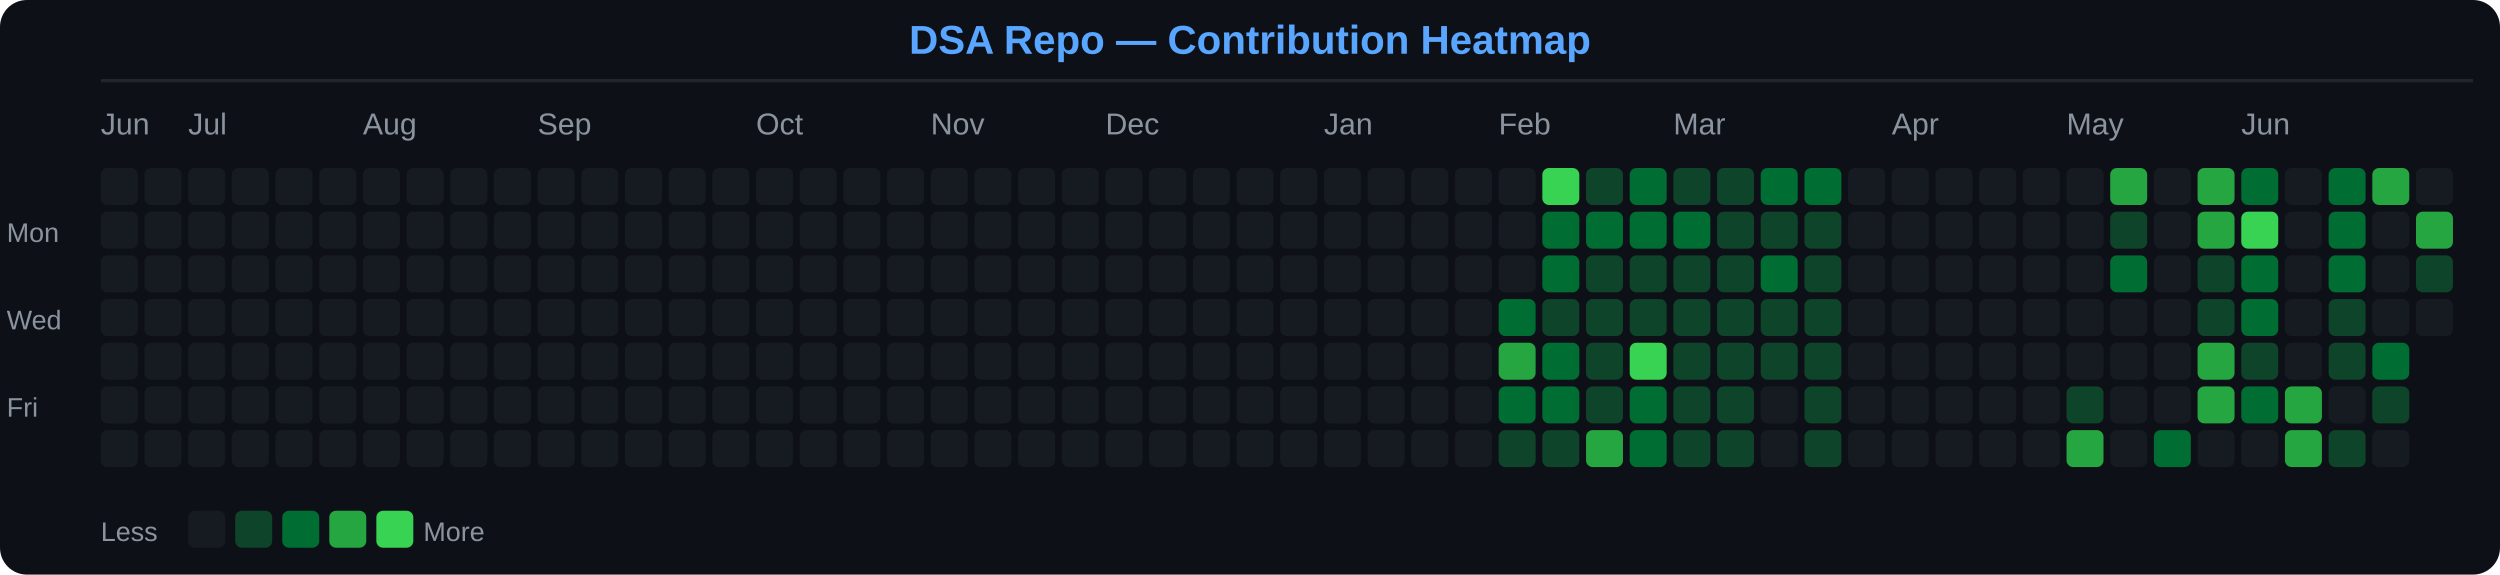
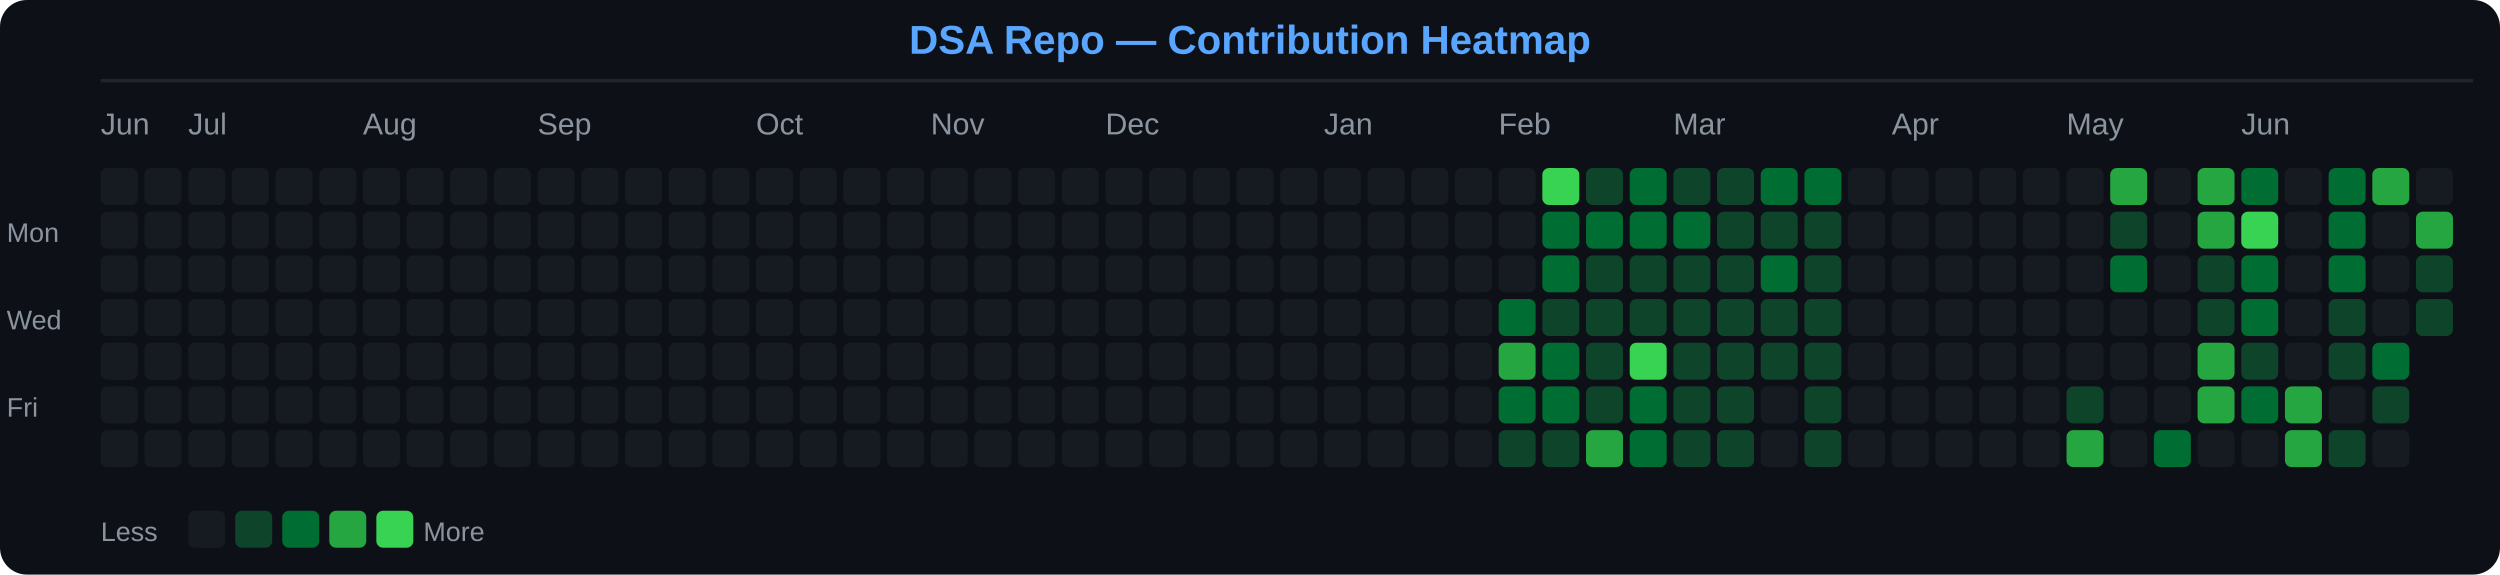
<svg xmlns="http://www.w3.org/2000/svg" width="744" height="171" viewBox="0 0 744 171">
  <rect width="744" height="171" fill="#0d1117" rx="8" />
  <text x="372" y="16" fill="#58a6ff" font-family="Arial,sans-serif" font-size="12" text-anchor="middle" font-weight="bold">DSA Repo — Contribution Heatmap</text>
  <line x1="30" y1="24" x2="736" y2="24" stroke="#21262d" stroke-width="1" />
  <text x="2" y="72" fill="#8b949e" font-family="Arial,sans-serif" font-size="8">Mon</text>
  <text x="2" y="98" fill="#8b949e" font-family="Arial,sans-serif" font-size="8">Wed</text>
  <text x="2" y="124" fill="#8b949e" font-family="Arial,sans-serif" font-size="8">Fri</text>
  <text x="30" y="40" fill="#8b949e" font-family="Arial,sans-serif" font-size="9">Jun</text>
  <rect x="30" y="50" width="11" height="11" rx="2" fill="#161b22" />
  <rect x="30" y="63" width="11" height="11" rx="2" fill="#161b22" />
  <rect x="30" y="76" width="11" height="11" rx="2" fill="#161b22" />
  <rect x="30" y="89" width="11" height="11" rx="2" fill="#161b22" />
  <rect x="30" y="102" width="11" height="11" rx="2" fill="#161b22" />
  <rect x="30" y="115" width="11" height="11" rx="2" fill="#161b22" />
  <rect x="30" y="128" width="11" height="11" rx="2" fill="#161b22" />
  <rect x="43" y="50" width="11" height="11" rx="2" fill="#161b22" />
  <rect x="43" y="63" width="11" height="11" rx="2" fill="#161b22" />
  <rect x="43" y="76" width="11" height="11" rx="2" fill="#161b22" />
  <rect x="43" y="89" width="11" height="11" rx="2" fill="#161b22" />
  <rect x="43" y="102" width="11" height="11" rx="2" fill="#161b22" />
  <rect x="43" y="115" width="11" height="11" rx="2" fill="#161b22" />
  <rect x="43" y="128" width="11" height="11" rx="2" fill="#161b22" />
  <text x="56" y="40" fill="#8b949e" font-family="Arial,sans-serif" font-size="9">Jul</text>
  <rect x="56" y="50" width="11" height="11" rx="2" fill="#161b22" />
  <rect x="56" y="63" width="11" height="11" rx="2" fill="#161b22" />
  <rect x="56" y="76" width="11" height="11" rx="2" fill="#161b22" />
  <rect x="56" y="89" width="11" height="11" rx="2" fill="#161b22" />
  <rect x="56" y="102" width="11" height="11" rx="2" fill="#161b22" />
  <rect x="56" y="115" width="11" height="11" rx="2" fill="#161b22" />
  <rect x="56" y="128" width="11" height="11" rx="2" fill="#161b22" />
  <rect x="69" y="50" width="11" height="11" rx="2" fill="#161b22" />
  <rect x="69" y="63" width="11" height="11" rx="2" fill="#161b22" />
  <rect x="69" y="76" width="11" height="11" rx="2" fill="#161b22" />
  <rect x="69" y="89" width="11" height="11" rx="2" fill="#161b22" />
  <rect x="69" y="102" width="11" height="11" rx="2" fill="#161b22" />
  <rect x="69" y="115" width="11" height="11" rx="2" fill="#161b22" />
  <rect x="69" y="128" width="11" height="11" rx="2" fill="#161b22" />
  <rect x="82" y="50" width="11" height="11" rx="2" fill="#161b22" />
  <rect x="82" y="63" width="11" height="11" rx="2" fill="#161b22" />
  <rect x="82" y="76" width="11" height="11" rx="2" fill="#161b22" />
  <rect x="82" y="89" width="11" height="11" rx="2" fill="#161b22" />
  <rect x="82" y="102" width="11" height="11" rx="2" fill="#161b22" />
  <rect x="82" y="115" width="11" height="11" rx="2" fill="#161b22" />
  <rect x="82" y="128" width="11" height="11" rx="2" fill="#161b22" />
  <rect x="95" y="50" width="11" height="11" rx="2" fill="#161b22" />
  <rect x="95" y="63" width="11" height="11" rx="2" fill="#161b22" />
  <rect x="95" y="76" width="11" height="11" rx="2" fill="#161b22" />
  <rect x="95" y="89" width="11" height="11" rx="2" fill="#161b22" />
  <rect x="95" y="102" width="11" height="11" rx="2" fill="#161b22" />
  <rect x="95" y="115" width="11" height="11" rx="2" fill="#161b22" />
  <rect x="95" y="128" width="11" height="11" rx="2" fill="#161b22" />
  <text x="108" y="40" fill="#8b949e" font-family="Arial,sans-serif" font-size="9">Aug</text>
  <rect x="108" y="50" width="11" height="11" rx="2" fill="#161b22" />
  <rect x="108" y="63" width="11" height="11" rx="2" fill="#161b22" />
  <rect x="108" y="76" width="11" height="11" rx="2" fill="#161b22" />
  <rect x="108" y="89" width="11" height="11" rx="2" fill="#161b22" />
  <rect x="108" y="102" width="11" height="11" rx="2" fill="#161b22" />
  <rect x="108" y="115" width="11" height="11" rx="2" fill="#161b22" />
  <rect x="108" y="128" width="11" height="11" rx="2" fill="#161b22" />
  <rect x="121" y="50" width="11" height="11" rx="2" fill="#161b22" />
  <rect x="121" y="63" width="11" height="11" rx="2" fill="#161b22" />
  <rect x="121" y="76" width="11" height="11" rx="2" fill="#161b22" />
  <rect x="121" y="89" width="11" height="11" rx="2" fill="#161b22" />
  <rect x="121" y="102" width="11" height="11" rx="2" fill="#161b22" />
  <rect x="121" y="115" width="11" height="11" rx="2" fill="#161b22" />
  <rect x="121" y="128" width="11" height="11" rx="2" fill="#161b22" />
  <rect x="134" y="50" width="11" height="11" rx="2" fill="#161b22" />
  <rect x="134" y="63" width="11" height="11" rx="2" fill="#161b22" />
  <rect x="134" y="76" width="11" height="11" rx="2" fill="#161b22" />
  <rect x="134" y="89" width="11" height="11" rx="2" fill="#161b22" />
  <rect x="134" y="102" width="11" height="11" rx="2" fill="#161b22" />
  <rect x="134" y="115" width="11" height="11" rx="2" fill="#161b22" />
  <rect x="134" y="128" width="11" height="11" rx="2" fill="#161b22" />
  <rect x="147" y="50" width="11" height="11" rx="2" fill="#161b22" />
  <rect x="147" y="63" width="11" height="11" rx="2" fill="#161b22" />
  <rect x="147" y="76" width="11" height="11" rx="2" fill="#161b22" />
  <rect x="147" y="89" width="11" height="11" rx="2" fill="#161b22" />
  <rect x="147" y="102" width="11" height="11" rx="2" fill="#161b22" />
  <rect x="147" y="115" width="11" height="11" rx="2" fill="#161b22" />
  <rect x="147" y="128" width="11" height="11" rx="2" fill="#161b22" />
  <text x="160" y="40" fill="#8b949e" font-family="Arial,sans-serif" font-size="9">Sep</text>
  <rect x="160" y="50" width="11" height="11" rx="2" fill="#161b22" />
  <rect x="160" y="63" width="11" height="11" rx="2" fill="#161b22" />
  <rect x="160" y="76" width="11" height="11" rx="2" fill="#161b22" />
  <rect x="160" y="89" width="11" height="11" rx="2" fill="#161b22" />
  <rect x="160" y="102" width="11" height="11" rx="2" fill="#161b22" />
  <rect x="160" y="115" width="11" height="11" rx="2" fill="#161b22" />
  <rect x="160" y="128" width="11" height="11" rx="2" fill="#161b22" />
  <rect x="173" y="50" width="11" height="11" rx="2" fill="#161b22" />
  <rect x="173" y="63" width="11" height="11" rx="2" fill="#161b22" />
  <rect x="173" y="76" width="11" height="11" rx="2" fill="#161b22" />
  <rect x="173" y="89" width="11" height="11" rx="2" fill="#161b22" />
  <rect x="173" y="102" width="11" height="11" rx="2" fill="#161b22" />
  <rect x="173" y="115" width="11" height="11" rx="2" fill="#161b22" />
  <rect x="173" y="128" width="11" height="11" rx="2" fill="#161b22" />
  <rect x="186" y="50" width="11" height="11" rx="2" fill="#161b22" />
  <rect x="186" y="63" width="11" height="11" rx="2" fill="#161b22" />
  <rect x="186" y="76" width="11" height="11" rx="2" fill="#161b22" />
  <rect x="186" y="89" width="11" height="11" rx="2" fill="#161b22" />
  <rect x="186" y="102" width="11" height="11" rx="2" fill="#161b22" />
  <rect x="186" y="115" width="11" height="11" rx="2" fill="#161b22" />
  <rect x="186" y="128" width="11" height="11" rx="2" fill="#161b22" />
  <rect x="199" y="50" width="11" height="11" rx="2" fill="#161b22" />
  <rect x="199" y="63" width="11" height="11" rx="2" fill="#161b22" />
  <rect x="199" y="76" width="11" height="11" rx="2" fill="#161b22" />
  <rect x="199" y="89" width="11" height="11" rx="2" fill="#161b22" />
  <rect x="199" y="102" width="11" height="11" rx="2" fill="#161b22" />
  <rect x="199" y="115" width="11" height="11" rx="2" fill="#161b22" />
  <rect x="199" y="128" width="11" height="11" rx="2" fill="#161b22" />
  <rect x="212" y="50" width="11" height="11" rx="2" fill="#161b22" />
  <rect x="212" y="63" width="11" height="11" rx="2" fill="#161b22" />
  <rect x="212" y="76" width="11" height="11" rx="2" fill="#161b22" />
  <rect x="212" y="89" width="11" height="11" rx="2" fill="#161b22" />
  <rect x="212" y="102" width="11" height="11" rx="2" fill="#161b22" />
  <rect x="212" y="115" width="11" height="11" rx="2" fill="#161b22" />
  <rect x="212" y="128" width="11" height="11" rx="2" fill="#161b22" />
  <text x="225" y="40" fill="#8b949e" font-family="Arial,sans-serif" font-size="9">Oct</text>
  <rect x="225" y="50" width="11" height="11" rx="2" fill="#161b22" />
  <rect x="225" y="63" width="11" height="11" rx="2" fill="#161b22" />
  <rect x="225" y="76" width="11" height="11" rx="2" fill="#161b22" />
  <rect x="225" y="89" width="11" height="11" rx="2" fill="#161b22" />
  <rect x="225" y="102" width="11" height="11" rx="2" fill="#161b22" />
  <rect x="225" y="115" width="11" height="11" rx="2" fill="#161b22" />
  <rect x="225" y="128" width="11" height="11" rx="2" fill="#161b22" />
  <rect x="238" y="50" width="11" height="11" rx="2" fill="#161b22" />
  <rect x="238" y="63" width="11" height="11" rx="2" fill="#161b22" />
  <rect x="238" y="76" width="11" height="11" rx="2" fill="#161b22" />
  <rect x="238" y="89" width="11" height="11" rx="2" fill="#161b22" />
  <rect x="238" y="102" width="11" height="11" rx="2" fill="#161b22" />
  <rect x="238" y="115" width="11" height="11" rx="2" fill="#161b22" />
  <rect x="238" y="128" width="11" height="11" rx="2" fill="#161b22" />
  <rect x="251" y="50" width="11" height="11" rx="2" fill="#161b22" />
  <rect x="251" y="63" width="11" height="11" rx="2" fill="#161b22" />
  <rect x="251" y="76" width="11" height="11" rx="2" fill="#161b22" />
  <rect x="251" y="89" width="11" height="11" rx="2" fill="#161b22" />
  <rect x="251" y="102" width="11" height="11" rx="2" fill="#161b22" />
  <rect x="251" y="115" width="11" height="11" rx="2" fill="#161b22" />
  <rect x="251" y="128" width="11" height="11" rx="2" fill="#161b22" />
  <rect x="264" y="50" width="11" height="11" rx="2" fill="#161b22" />
  <rect x="264" y="63" width="11" height="11" rx="2" fill="#161b22" />
  <rect x="264" y="76" width="11" height="11" rx="2" fill="#161b22" />
  <rect x="264" y="89" width="11" height="11" rx="2" fill="#161b22" />
  <rect x="264" y="102" width="11" height="11" rx="2" fill="#161b22" />
  <rect x="264" y="115" width="11" height="11" rx="2" fill="#161b22" />
  <rect x="264" y="128" width="11" height="11" rx="2" fill="#161b22" />
  <text x="277" y="40" fill="#8b949e" font-family="Arial,sans-serif" font-size="9">Nov</text>
  <rect x="277" y="50" width="11" height="11" rx="2" fill="#161b22" />
  <rect x="277" y="63" width="11" height="11" rx="2" fill="#161b22" />
  <rect x="277" y="76" width="11" height="11" rx="2" fill="#161b22" />
  <rect x="277" y="89" width="11" height="11" rx="2" fill="#161b22" />
  <rect x="277" y="102" width="11" height="11" rx="2" fill="#161b22" />
  <rect x="277" y="115" width="11" height="11" rx="2" fill="#161b22" />
  <rect x="277" y="128" width="11" height="11" rx="2" fill="#161b22" />
  <rect x="290" y="50" width="11" height="11" rx="2" fill="#161b22" />
  <rect x="290" y="63" width="11" height="11" rx="2" fill="#161b22" />
  <rect x="290" y="76" width="11" height="11" rx="2" fill="#161b22" />
  <rect x="290" y="89" width="11" height="11" rx="2" fill="#161b22" />
  <rect x="290" y="102" width="11" height="11" rx="2" fill="#161b22" />
  <rect x="290" y="115" width="11" height="11" rx="2" fill="#161b22" />
  <rect x="290" y="128" width="11" height="11" rx="2" fill="#161b22" />
  <rect x="303" y="50" width="11" height="11" rx="2" fill="#161b22" />
  <rect x="303" y="63" width="11" height="11" rx="2" fill="#161b22" />
  <rect x="303" y="76" width="11" height="11" rx="2" fill="#161b22" />
  <rect x="303" y="89" width="11" height="11" rx="2" fill="#161b22" />
  <rect x="303" y="102" width="11" height="11" rx="2" fill="#161b22" />
  <rect x="303" y="115" width="11" height="11" rx="2" fill="#161b22" />
  <rect x="303" y="128" width="11" height="11" rx="2" fill="#161b22" />
  <rect x="316" y="50" width="11" height="11" rx="2" fill="#161b22" />
  <rect x="316" y="63" width="11" height="11" rx="2" fill="#161b22" />
  <rect x="316" y="76" width="11" height="11" rx="2" fill="#161b22" />
  <rect x="316" y="89" width="11" height="11" rx="2" fill="#161b22" />
  <rect x="316" y="102" width="11" height="11" rx="2" fill="#161b22" />
  <rect x="316" y="115" width="11" height="11" rx="2" fill="#161b22" />
  <rect x="316" y="128" width="11" height="11" rx="2" fill="#161b22" />
  <text x="329" y="40" fill="#8b949e" font-family="Arial,sans-serif" font-size="9">Dec</text>
  <rect x="329" y="50" width="11" height="11" rx="2" fill="#161b22" />
  <rect x="329" y="63" width="11" height="11" rx="2" fill="#161b22" />
  <rect x="329" y="76" width="11" height="11" rx="2" fill="#161b22" />
  <rect x="329" y="89" width="11" height="11" rx="2" fill="#161b22" />
  <rect x="329" y="102" width="11" height="11" rx="2" fill="#161b22" />
  <rect x="329" y="115" width="11" height="11" rx="2" fill="#161b22" />
  <rect x="329" y="128" width="11" height="11" rx="2" fill="#161b22" />
  <rect x="342" y="50" width="11" height="11" rx="2" fill="#161b22" />
  <rect x="342" y="63" width="11" height="11" rx="2" fill="#161b22" />
  <rect x="342" y="76" width="11" height="11" rx="2" fill="#161b22" />
  <rect x="342" y="89" width="11" height="11" rx="2" fill="#161b22" />
  <rect x="342" y="102" width="11" height="11" rx="2" fill="#161b22" />
  <rect x="342" y="115" width="11" height="11" rx="2" fill="#161b22" />
  <rect x="342" y="128" width="11" height="11" rx="2" fill="#161b22" />
  <rect x="355" y="50" width="11" height="11" rx="2" fill="#161b22" />
  <rect x="355" y="63" width="11" height="11" rx="2" fill="#161b22" />
  <rect x="355" y="76" width="11" height="11" rx="2" fill="#161b22" />
  <rect x="355" y="89" width="11" height="11" rx="2" fill="#161b22" />
  <rect x="355" y="102" width="11" height="11" rx="2" fill="#161b22" />
  <rect x="355" y="115" width="11" height="11" rx="2" fill="#161b22" />
  <rect x="355" y="128" width="11" height="11" rx="2" fill="#161b22" />
  <rect x="368" y="50" width="11" height="11" rx="2" fill="#161b22" />
  <rect x="368" y="63" width="11" height="11" rx="2" fill="#161b22" />
  <rect x="368" y="76" width="11" height="11" rx="2" fill="#161b22" />
  <rect x="368" y="89" width="11" height="11" rx="2" fill="#161b22" />
  <rect x="368" y="102" width="11" height="11" rx="2" fill="#161b22" />
  <rect x="368" y="115" width="11" height="11" rx="2" fill="#161b22" />
  <rect x="368" y="128" width="11" height="11" rx="2" fill="#161b22" />
  <rect x="381" y="50" width="11" height="11" rx="2" fill="#161b22" />
  <rect x="381" y="63" width="11" height="11" rx="2" fill="#161b22" />
  <rect x="381" y="76" width="11" height="11" rx="2" fill="#161b22" />
  <rect x="381" y="89" width="11" height="11" rx="2" fill="#161b22" />
  <rect x="381" y="102" width="11" height="11" rx="2" fill="#161b22" />
  <rect x="381" y="115" width="11" height="11" rx="2" fill="#161b22" />
  <rect x="381" y="128" width="11" height="11" rx="2" fill="#161b22" />
  <text x="394" y="40" fill="#8b949e" font-family="Arial,sans-serif" font-size="9">Jan</text>
  <rect x="394" y="50" width="11" height="11" rx="2" fill="#161b22" />
  <rect x="394" y="63" width="11" height="11" rx="2" fill="#161b22" />
  <rect x="394" y="76" width="11" height="11" rx="2" fill="#161b22" />
  <rect x="394" y="89" width="11" height="11" rx="2" fill="#161b22" />
  <rect x="394" y="102" width="11" height="11" rx="2" fill="#161b22" />
  <rect x="394" y="115" width="11" height="11" rx="2" fill="#161b22" />
  <rect x="394" y="128" width="11" height="11" rx="2" fill="#161b22" />
  <rect x="407" y="50" width="11" height="11" rx="2" fill="#161b22" />
  <rect x="407" y="63" width="11" height="11" rx="2" fill="#161b22" />
  <rect x="407" y="76" width="11" height="11" rx="2" fill="#161b22" />
  <rect x="407" y="89" width="11" height="11" rx="2" fill="#161b22" />
  <rect x="407" y="102" width="11" height="11" rx="2" fill="#161b22" />
  <rect x="407" y="115" width="11" height="11" rx="2" fill="#161b22" />
  <rect x="407" y="128" width="11" height="11" rx="2" fill="#161b22" />
  <rect x="420" y="50" width="11" height="11" rx="2" fill="#161b22" />
  <rect x="420" y="63" width="11" height="11" rx="2" fill="#161b22" />
  <rect x="420" y="76" width="11" height="11" rx="2" fill="#161b22" />
  <rect x="420" y="89" width="11" height="11" rx="2" fill="#161b22" />
  <rect x="420" y="102" width="11" height="11" rx="2" fill="#161b22" />
  <rect x="420" y="115" width="11" height="11" rx="2" fill="#161b22" />
  <rect x="420" y="128" width="11" height="11" rx="2" fill="#161b22" />
  <rect x="433" y="50" width="11" height="11" rx="2" fill="#161b22" />
  <rect x="433" y="63" width="11" height="11" rx="2" fill="#161b22" />
  <rect x="433" y="76" width="11" height="11" rx="2" fill="#161b22" />
  <rect x="433" y="89" width="11" height="11" rx="2" fill="#161b22" />
  <rect x="433" y="102" width="11" height="11" rx="2" fill="#161b22" />
  <rect x="433" y="115" width="11" height="11" rx="2" fill="#161b22" />
  <rect x="433" y="128" width="11" height="11" rx="2" fill="#161b22" />
  <text x="446" y="40" fill="#8b949e" font-family="Arial,sans-serif" font-size="9">Feb</text>
  <rect x="446" y="50" width="11" height="11" rx="2" fill="#161b22" />
  <rect x="446" y="63" width="11" height="11" rx="2" fill="#161b22" />
  <rect x="446" y="76" width="11" height="11" rx="2" fill="#161b22" />
  <rect x="446" y="89" width="11" height="11" rx="2" fill="#006d32" />
  <rect x="446" y="102" width="11" height="11" rx="2" fill="#26a641" />
  <rect x="446" y="115" width="11" height="11" rx="2" fill="#006d32" />
  <rect x="446" y="128" width="11" height="11" rx="2" fill="#0e4429" />
  <rect x="459" y="50" width="11" height="11" rx="2" fill="#39d353" />
  <rect x="459" y="63" width="11" height="11" rx="2" fill="#006d32" />
  <rect x="459" y="76" width="11" height="11" rx="2" fill="#006d32" />
  <rect x="459" y="89" width="11" height="11" rx="2" fill="#0e4429" />
  <rect x="459" y="102" width="11" height="11" rx="2" fill="#006d32" />
  <rect x="459" y="115" width="11" height="11" rx="2" fill="#006d32" />
  <rect x="459" y="128" width="11" height="11" rx="2" fill="#0e4429" />
  <rect x="472" y="50" width="11" height="11" rx="2" fill="#0e4429" />
  <rect x="472" y="63" width="11" height="11" rx="2" fill="#006d32" />
  <rect x="472" y="76" width="11" height="11" rx="2" fill="#0e4429" />
  <rect x="472" y="89" width="11" height="11" rx="2" fill="#0e4429" />
  <rect x="472" y="102" width="11" height="11" rx="2" fill="#0e4429" />
  <rect x="472" y="115" width="11" height="11" rx="2" fill="#0e4429" />
  <rect x="472" y="128" width="11" height="11" rx="2" fill="#26a641" />
  <rect x="485" y="50" width="11" height="11" rx="2" fill="#006d32" />
  <rect x="485" y="63" width="11" height="11" rx="2" fill="#006d32" />
  <rect x="485" y="76" width="11" height="11" rx="2" fill="#0e4429" />
  <rect x="485" y="89" width="11" height="11" rx="2" fill="#0e4429" />
  <rect x="485" y="102" width="11" height="11" rx="2" fill="#39d353" />
  <rect x="485" y="115" width="11" height="11" rx="2" fill="#006d32" />
  <rect x="485" y="128" width="11" height="11" rx="2" fill="#006d32" />
  <text x="498" y="40" fill="#8b949e" font-family="Arial,sans-serif" font-size="9">Mar</text>
  <rect x="498" y="50" width="11" height="11" rx="2" fill="#0e4429" />
  <rect x="498" y="63" width="11" height="11" rx="2" fill="#006d32" />
  <rect x="498" y="76" width="11" height="11" rx="2" fill="#0e4429" />
  <rect x="498" y="89" width="11" height="11" rx="2" fill="#0e4429" />
  <rect x="498" y="102" width="11" height="11" rx="2" fill="#0e4429" />
  <rect x="498" y="115" width="11" height="11" rx="2" fill="#0e4429" />
  <rect x="498" y="128" width="11" height="11" rx="2" fill="#0e4429" />
  <rect x="511" y="50" width="11" height="11" rx="2" fill="#0e4429" />
  <rect x="511" y="63" width="11" height="11" rx="2" fill="#0e4429" />
  <rect x="511" y="76" width="11" height="11" rx="2" fill="#0e4429" />
  <rect x="511" y="89" width="11" height="11" rx="2" fill="#0e4429" />
  <rect x="511" y="102" width="11" height="11" rx="2" fill="#0e4429" />
  <rect x="511" y="115" width="11" height="11" rx="2" fill="#0e4429" />
  <rect x="511" y="128" width="11" height="11" rx="2" fill="#0e4429" />
  <rect x="524" y="50" width="11" height="11" rx="2" fill="#006d32" />
  <rect x="524" y="63" width="11" height="11" rx="2" fill="#0e4429" />
  <rect x="524" y="76" width="11" height="11" rx="2" fill="#006d32" />
  <rect x="524" y="89" width="11" height="11" rx="2" fill="#0e4429" />
  <rect x="524" y="102" width="11" height="11" rx="2" fill="#0e4429" />
  <rect x="524" y="115" width="11" height="11" rx="2" fill="#161b22" />
  <rect x="524" y="128" width="11" height="11" rx="2" fill="#161b22" />
  <rect x="537" y="50" width="11" height="11" rx="2" fill="#006d32" />
  <rect x="537" y="63" width="11" height="11" rx="2" fill="#0e4429" />
  <rect x="537" y="76" width="11" height="11" rx="2" fill="#0e4429" />
  <rect x="537" y="89" width="11" height="11" rx="2" fill="#0e4429" />
  <rect x="537" y="102" width="11" height="11" rx="2" fill="#0e4429" />
  <rect x="537" y="115" width="11" height="11" rx="2" fill="#0e4429" />
  <rect x="537" y="128" width="11" height="11" rx="2" fill="#0e4429" />
  <rect x="550" y="50" width="11" height="11" rx="2" fill="#161b22" />
  <rect x="550" y="63" width="11" height="11" rx="2" fill="#161b22" />
  <rect x="550" y="76" width="11" height="11" rx="2" fill="#161b22" />
  <rect x="550" y="89" width="11" height="11" rx="2" fill="#161b22" />
  <rect x="550" y="102" width="11" height="11" rx="2" fill="#161b22" />
  <rect x="550" y="115" width="11" height="11" rx="2" fill="#161b22" />
  <rect x="550" y="128" width="11" height="11" rx="2" fill="#161b22" />
  <text x="563" y="40" fill="#8b949e" font-family="Arial,sans-serif" font-size="9">Apr</text>
  <rect x="563" y="50" width="11" height="11" rx="2" fill="#161b22" />
  <rect x="563" y="63" width="11" height="11" rx="2" fill="#161b22" />
  <rect x="563" y="76" width="11" height="11" rx="2" fill="#161b22" />
  <rect x="563" y="89" width="11" height="11" rx="2" fill="#161b22" />
  <rect x="563" y="102" width="11" height="11" rx="2" fill="#161b22" />
  <rect x="563" y="115" width="11" height="11" rx="2" fill="#161b22" />
  <rect x="563" y="128" width="11" height="11" rx="2" fill="#161b22" />
  <rect x="576" y="50" width="11" height="11" rx="2" fill="#161b22" />
  <rect x="576" y="63" width="11" height="11" rx="2" fill="#161b22" />
  <rect x="576" y="76" width="11" height="11" rx="2" fill="#161b22" />
  <rect x="576" y="89" width="11" height="11" rx="2" fill="#161b22" />
  <rect x="576" y="102" width="11" height="11" rx="2" fill="#161b22" />
  <rect x="576" y="115" width="11" height="11" rx="2" fill="#161b22" />
  <rect x="576" y="128" width="11" height="11" rx="2" fill="#161b22" />
  <rect x="589" y="50" width="11" height="11" rx="2" fill="#161b22" />
  <rect x="589" y="63" width="11" height="11" rx="2" fill="#161b22" />
  <rect x="589" y="76" width="11" height="11" rx="2" fill="#161b22" />
  <rect x="589" y="89" width="11" height="11" rx="2" fill="#161b22" />
  <rect x="589" y="102" width="11" height="11" rx="2" fill="#161b22" />
  <rect x="589" y="115" width="11" height="11" rx="2" fill="#161b22" />
  <rect x="589" y="128" width="11" height="11" rx="2" fill="#161b22" />
  <rect x="602" y="50" width="11" height="11" rx="2" fill="#161b22" />
  <rect x="602" y="63" width="11" height="11" rx="2" fill="#161b22" />
  <rect x="602" y="76" width="11" height="11" rx="2" fill="#161b22" />
  <rect x="602" y="89" width="11" height="11" rx="2" fill="#161b22" />
  <rect x="602" y="102" width="11" height="11" rx="2" fill="#161b22" />
  <rect x="602" y="115" width="11" height="11" rx="2" fill="#161b22" />
  <rect x="602" y="128" width="11" height="11" rx="2" fill="#161b22" />
  <text x="615" y="40" fill="#8b949e" font-family="Arial,sans-serif" font-size="9">May</text>
  <rect x="615" y="50" width="11" height="11" rx="2" fill="#161b22" />
  <rect x="615" y="63" width="11" height="11" rx="2" fill="#161b22" />
  <rect x="615" y="76" width="11" height="11" rx="2" fill="#161b22" />
  <rect x="615" y="89" width="11" height="11" rx="2" fill="#161b22" />
  <rect x="615" y="102" width="11" height="11" rx="2" fill="#161b22" />
  <rect x="615" y="115" width="11" height="11" rx="2" fill="#0e4429" />
  <rect x="615" y="128" width="11" height="11" rx="2" fill="#26a641" />
  <rect x="628" y="50" width="11" height="11" rx="2" fill="#26a641" />
  <rect x="628" y="63" width="11" height="11" rx="2" fill="#0e4429" />
  <rect x="628" y="76" width="11" height="11" rx="2" fill="#006d32" />
  <rect x="628" y="89" width="11" height="11" rx="2" fill="#161b22" />
  <rect x="628" y="102" width="11" height="11" rx="2" fill="#161b22" />
  <rect x="628" y="115" width="11" height="11" rx="2" fill="#161b22" />
  <rect x="628" y="128" width="11" height="11" rx="2" fill="#161b22" />
  <rect x="641" y="50" width="11" height="11" rx="2" fill="#161b22" />
  <rect x="641" y="63" width="11" height="11" rx="2" fill="#161b22" />
  <rect x="641" y="76" width="11" height="11" rx="2" fill="#161b22" />
  <rect x="641" y="89" width="11" height="11" rx="2" fill="#161b22" />
  <rect x="641" y="102" width="11" height="11" rx="2" fill="#161b22" />
  <rect x="641" y="115" width="11" height="11" rx="2" fill="#161b22" />
  <rect x="641" y="128" width="11" height="11" rx="2" fill="#006d32" />
  <rect x="654" y="50" width="11" height="11" rx="2" fill="#26a641" />
  <rect x="654" y="63" width="11" height="11" rx="2" fill="#26a641" />
  <rect x="654" y="76" width="11" height="11" rx="2" fill="#0e4429" />
  <rect x="654" y="89" width="11" height="11" rx="2" fill="#0e4429" />
  <rect x="654" y="102" width="11" height="11" rx="2" fill="#26a641" />
  <rect x="654" y="115" width="11" height="11" rx="2" fill="#26a641" />
  <rect x="654" y="128" width="11" height="11" rx="2" fill="#161b22" />
  <text x="667" y="40" fill="#8b949e" font-family="Arial,sans-serif" font-size="9">Jun</text>
  <rect x="667" y="50" width="11" height="11" rx="2" fill="#006d32" />
  <rect x="667" y="63" width="11" height="11" rx="2" fill="#39d353" />
  <rect x="667" y="76" width="11" height="11" rx="2" fill="#006d32" />
  <rect x="667" y="89" width="11" height="11" rx="2" fill="#006d32" />
  <rect x="667" y="102" width="11" height="11" rx="2" fill="#0e4429" />
  <rect x="667" y="115" width="11" height="11" rx="2" fill="#006d32" />
  <rect x="667" y="128" width="11" height="11" rx="2" fill="#161b22" />
  <rect x="680" y="50" width="11" height="11" rx="2" fill="#161b22" />
  <rect x="680" y="63" width="11" height="11" rx="2" fill="#161b22" />
  <rect x="680" y="76" width="11" height="11" rx="2" fill="#161b22" />
  <rect x="680" y="89" width="11" height="11" rx="2" fill="#161b22" />
  <rect x="680" y="102" width="11" height="11" rx="2" fill="#161b22" />
  <rect x="680" y="115" width="11" height="11" rx="2" fill="#26a641" />
  <rect x="680" y="128" width="11" height="11" rx="2" fill="#26a641" />
  <rect x="693" y="50" width="11" height="11" rx="2" fill="#006d32" />
  <rect x="693" y="63" width="11" height="11" rx="2" fill="#006d32" />
  <rect x="693" y="76" width="11" height="11" rx="2" fill="#006d32" />
  <rect x="693" y="89" width="11" height="11" rx="2" fill="#0e4429" />
  <rect x="693" y="102" width="11" height="11" rx="2" fill="#0e4429" />
  <rect x="693" y="115" width="11" height="11" rx="2" fill="#161b22" />
  <rect x="693" y="128" width="11" height="11" rx="2" fill="#0e4429" />
  <rect x="706" y="50" width="11" height="11" rx="2" fill="#26a641" />
  <rect x="706" y="63" width="11" height="11" rx="2" fill="#161b22" />
  <rect x="706" y="76" width="11" height="11" rx="2" fill="#161b22" />
  <rect x="706" y="89" width="11" height="11" rx="2" fill="#161b22" />
  <rect x="706" y="102" width="11" height="11" rx="2" fill="#006d32" />
  <rect x="706" y="115" width="11" height="11" rx="2" fill="#0e4429" />
  <rect x="706" y="128" width="11" height="11" rx="2" fill="#161b22" />
  <rect x="719" y="50" width="11" height="11" rx="2" fill="#161b22" />
  <rect x="719" y="63" width="11" height="11" rx="2" fill="#26a641" />
  <rect x="719" y="76" width="11" height="11" rx="2" fill="#0e4429" />
-   <rect x="719" y="89" width="11" height="11" rx="2" fill="#161b22" />
+   <rect x="719" y="89" width="11" height="11" rx="2" fill="#0e4429" />
  <text x="30" y="161" fill="#8b949e" font-family="Arial,sans-serif" font-size="8">Less</text>
  <rect x="56" y="152" width="11" height="11" rx="2" fill="#161b22" />
  <rect x="70" y="152" width="11" height="11" rx="2" fill="#0e4429" />
  <rect x="84" y="152" width="11" height="11" rx="2" fill="#006d32" />
  <rect x="98" y="152" width="11" height="11" rx="2" fill="#26a641" />
  <rect x="112" y="152" width="11" height="11" rx="2" fill="#39d353" />
  <text x="126" y="161" fill="#8b949e" font-family="Arial,sans-serif" font-size="8">More</text>
</svg>
